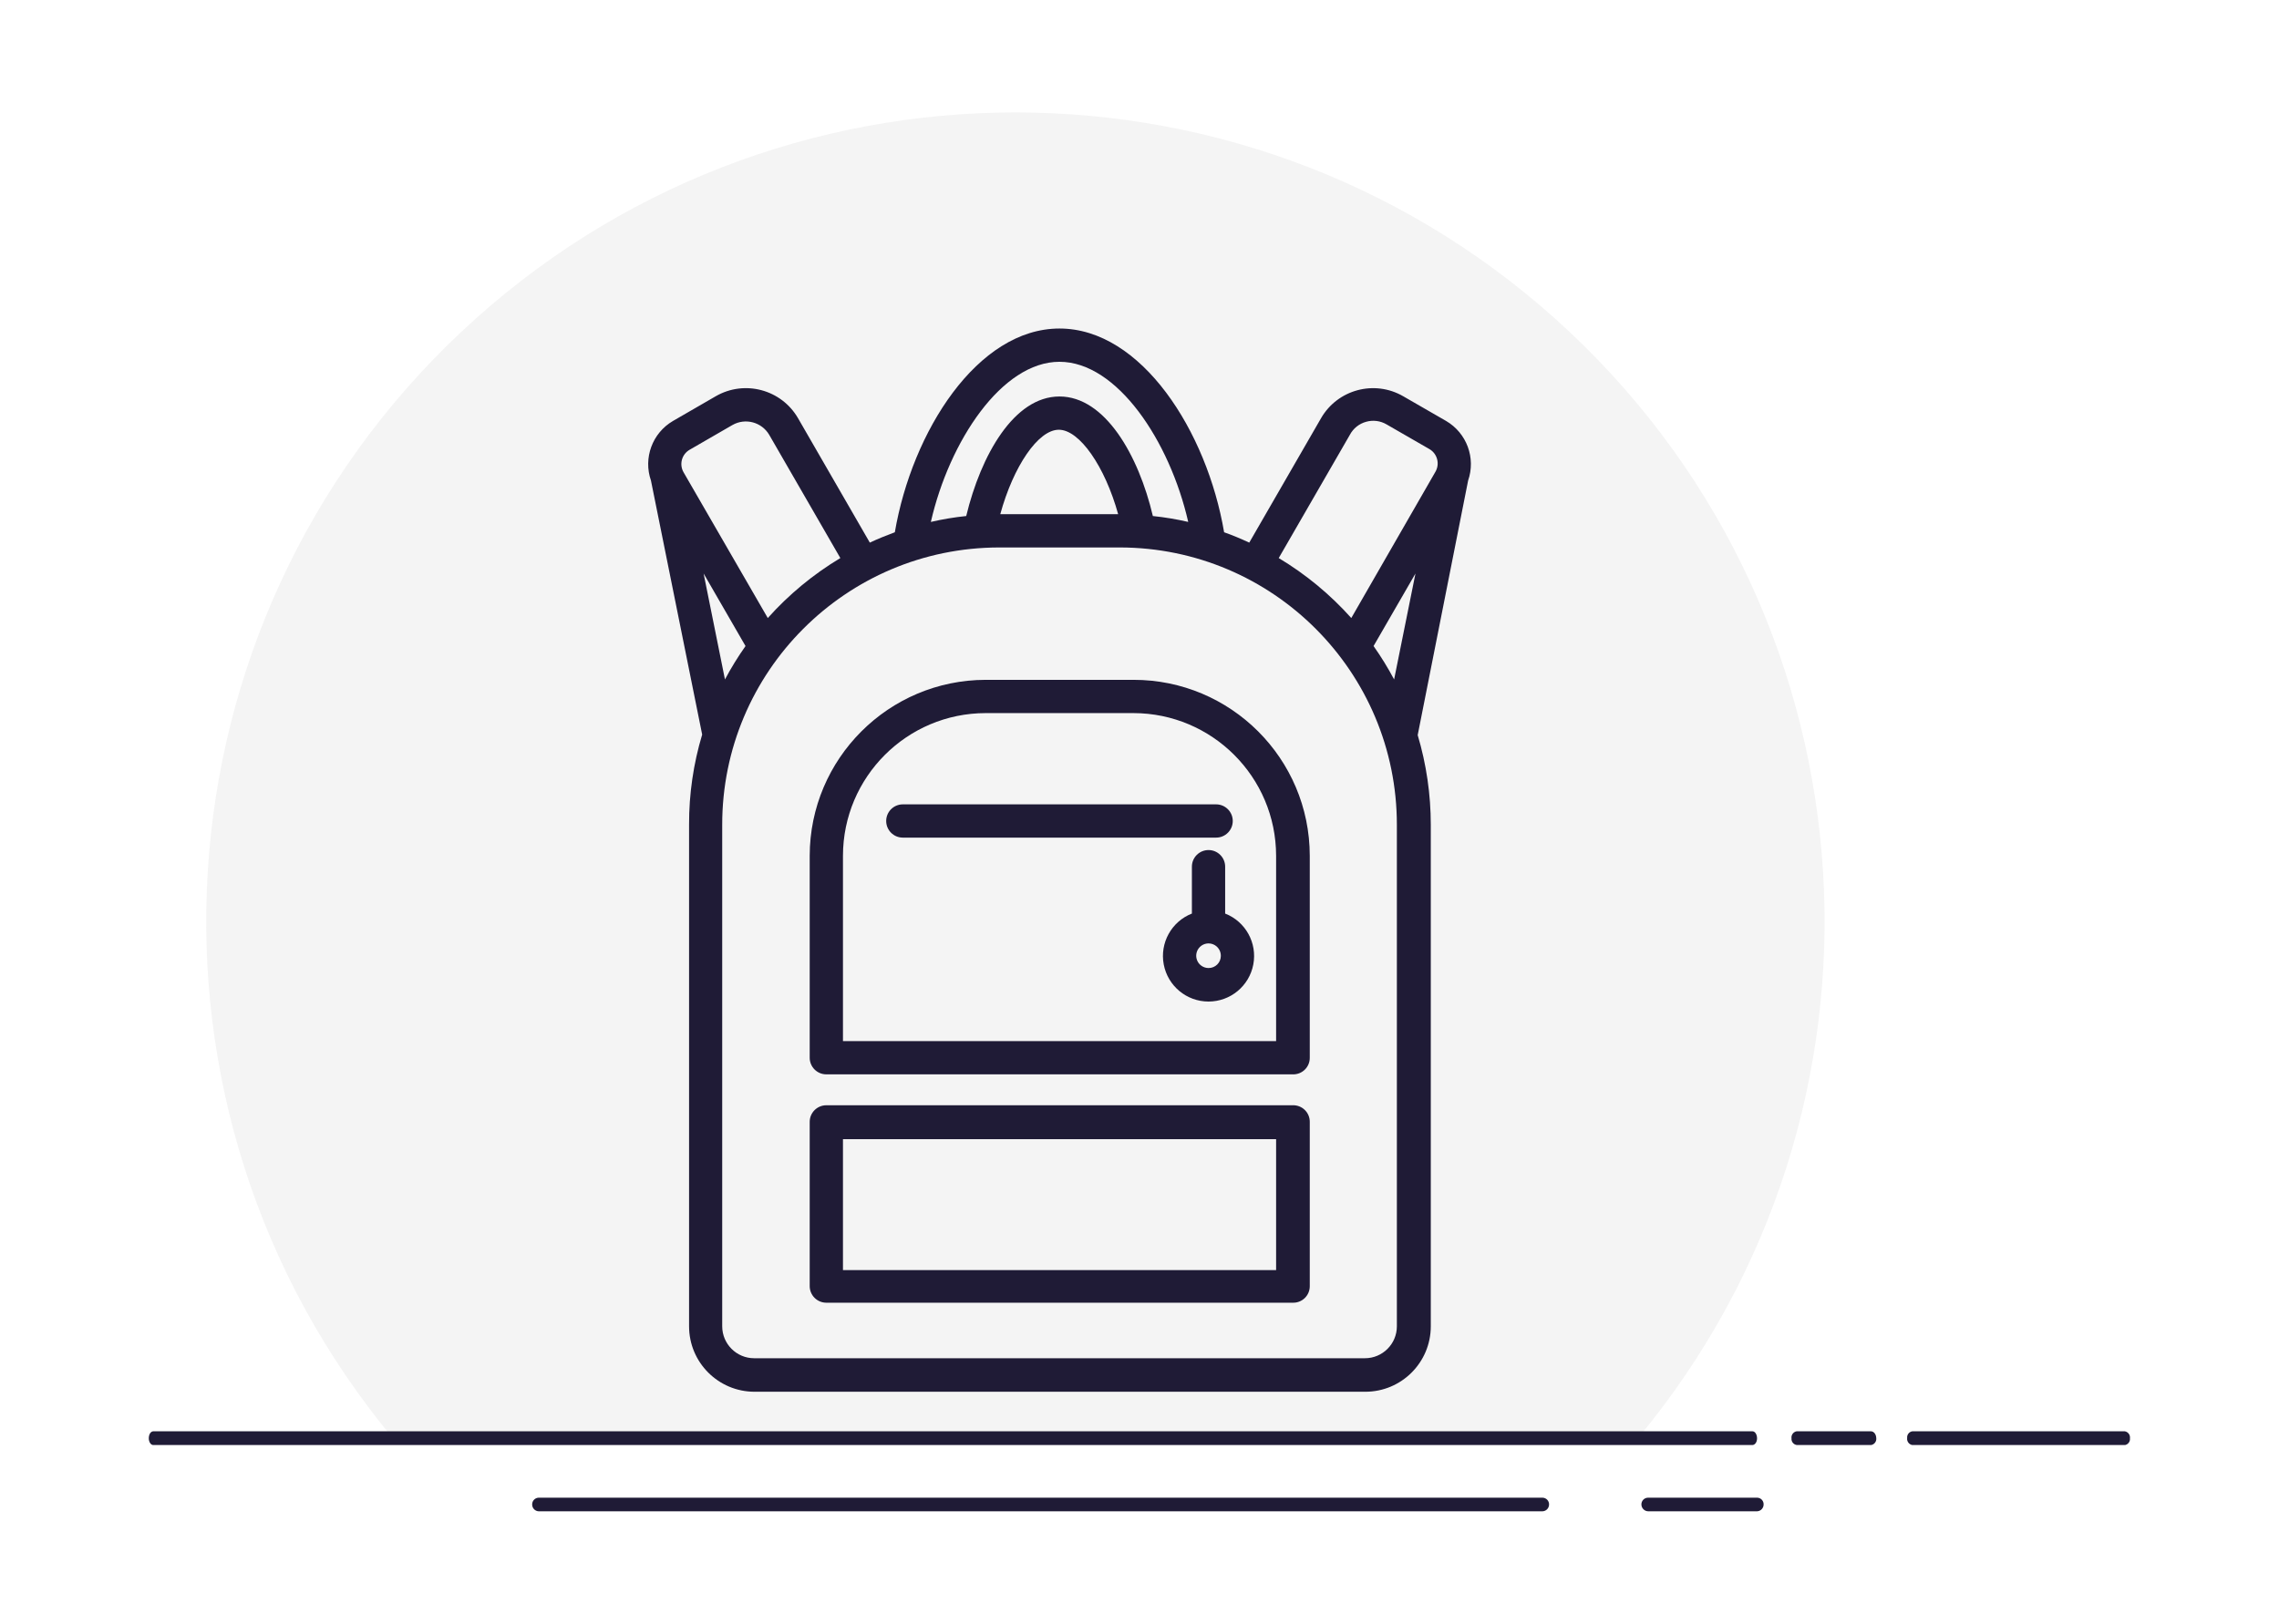
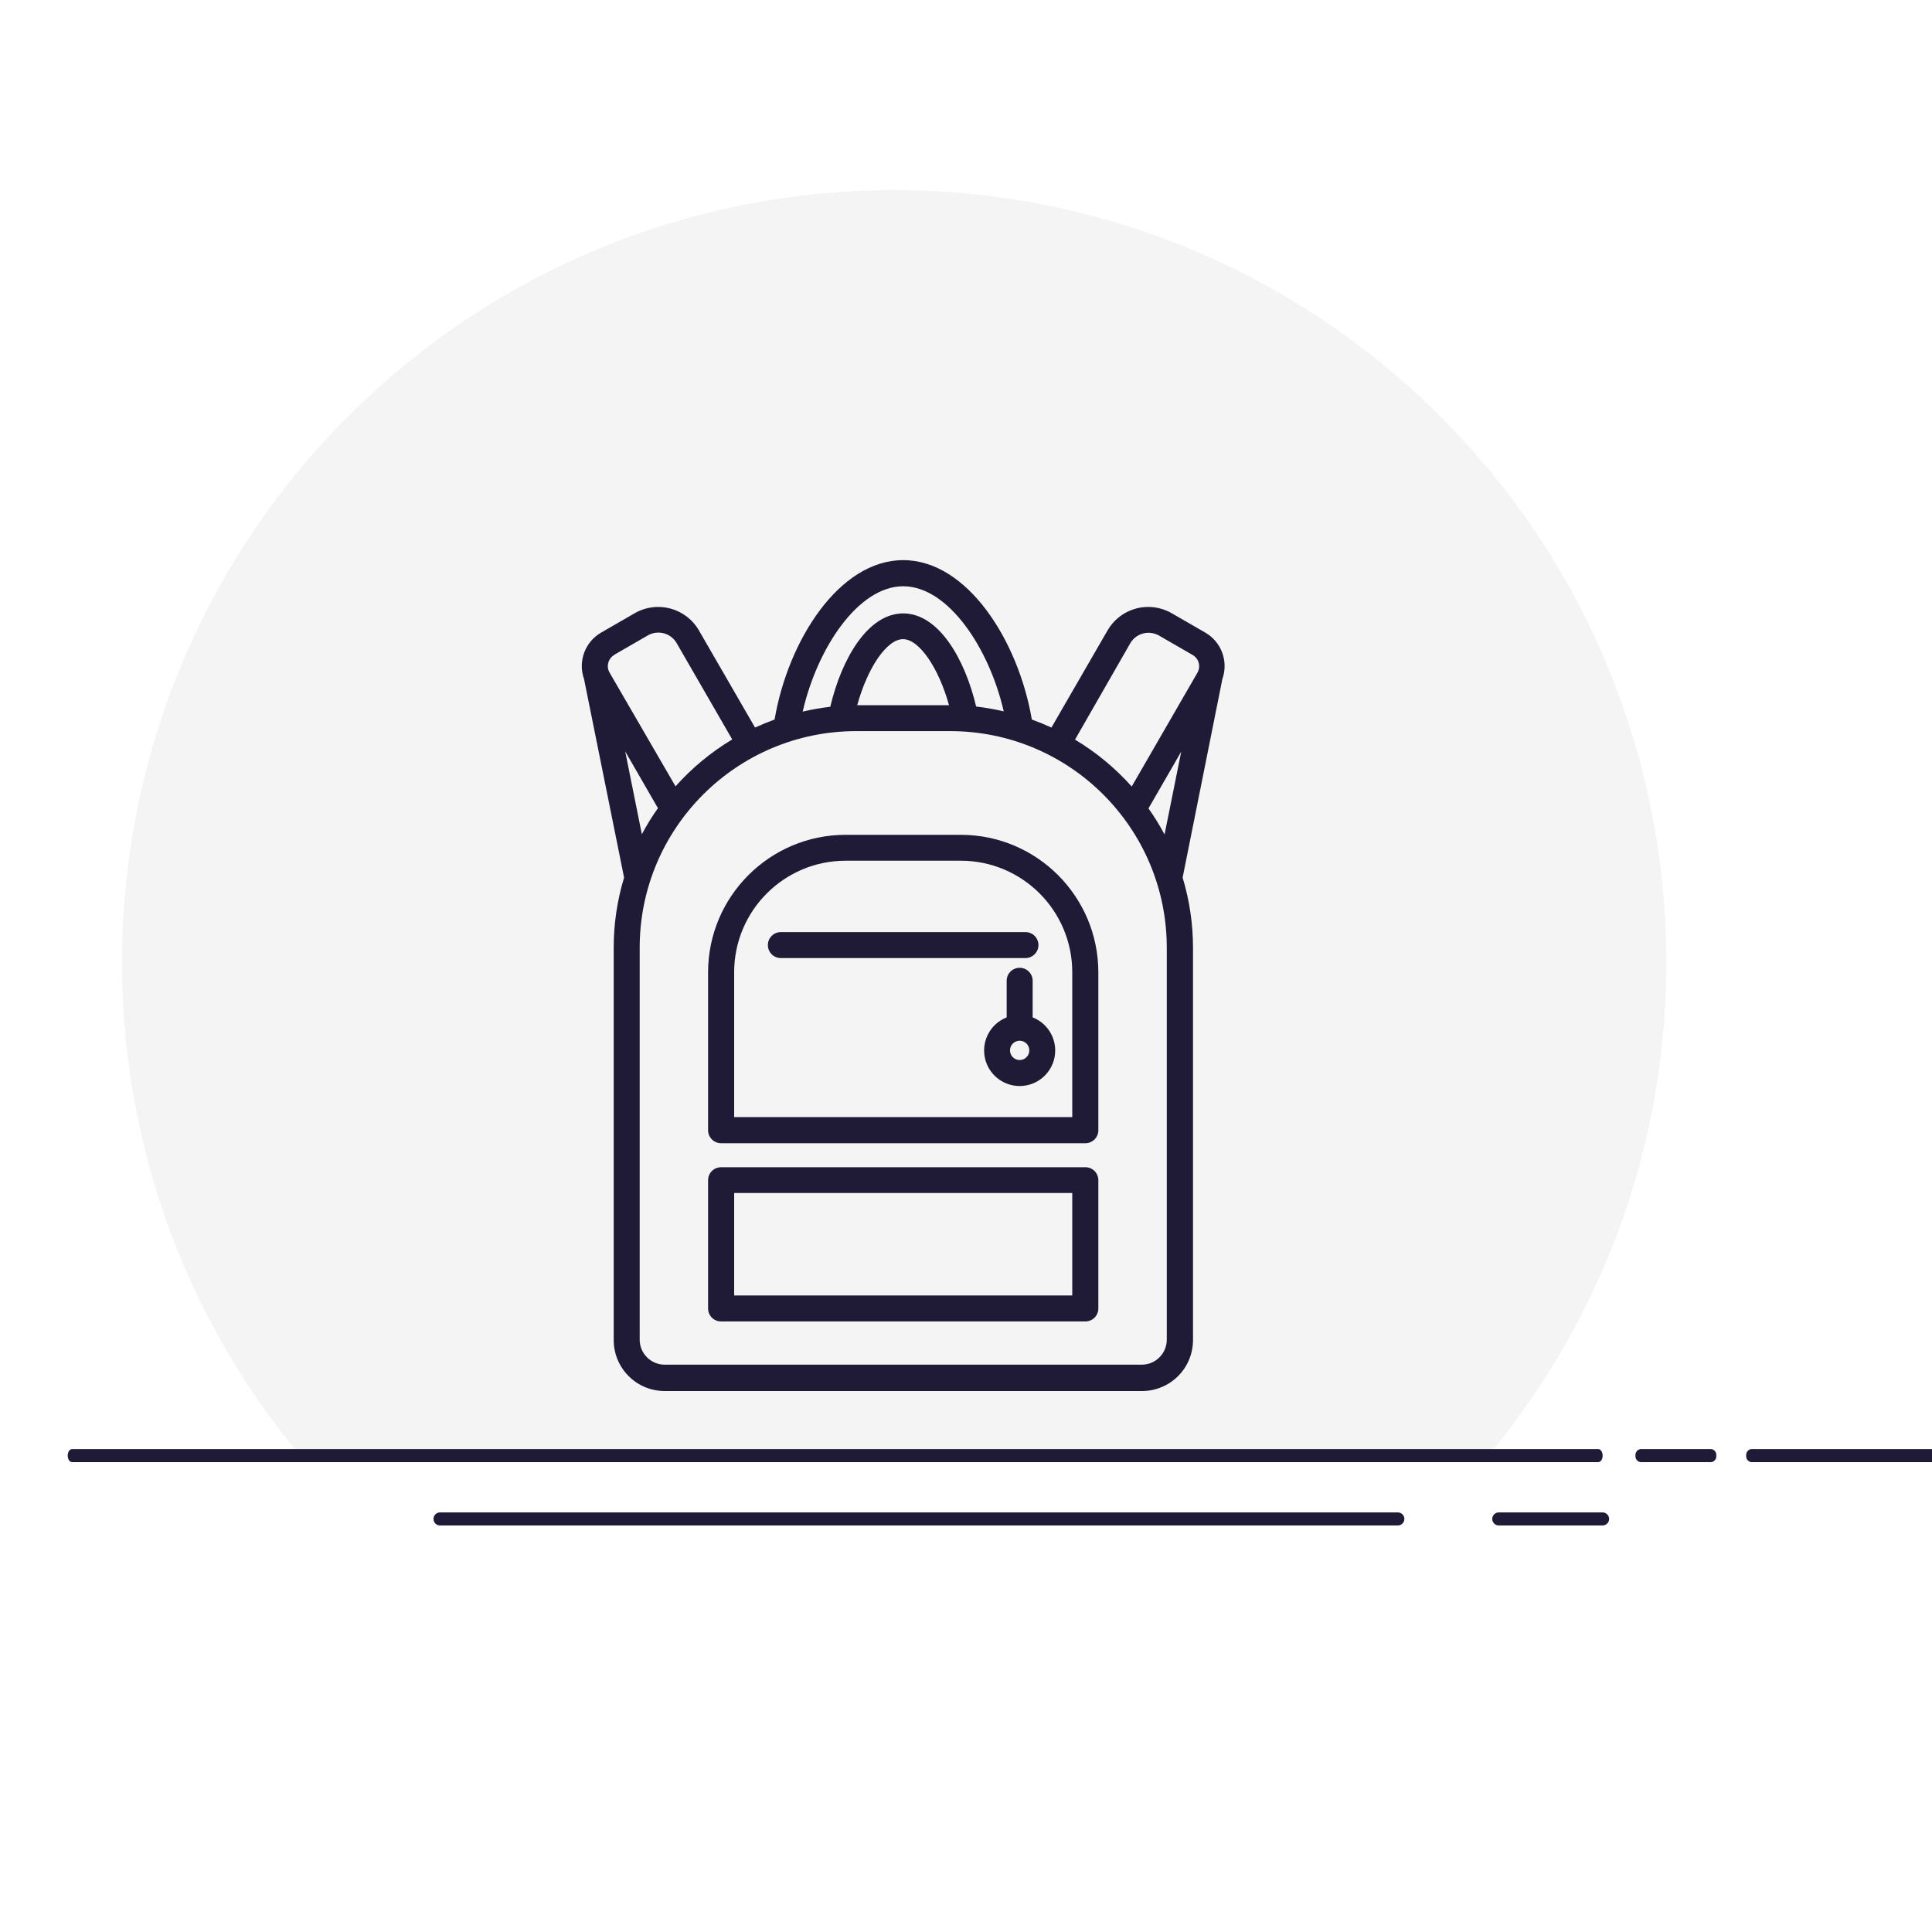
- <svg xmlns="http://www.w3.org/2000/svg" id="Capa_1" data-name="Capa 1" width="174" height="124" viewBox="0 0 174 124">
+ <svg xmlns="http://www.w3.org/2000/svg" id="Capa_1" data-name="Capa 1" width="400" height="400" viewBox="0 0 400 400">
  <defs>
    <style>
      .cls-1 {
        fill: #f4f4f4;
      }

      .cls-2 {
        fill: #1f1b36;
      }
    </style>
  </defs>
+   <g id="Grupo_279" data-name="Grupo 279">
+     <g id="Sustracción_2" data-name="Sustracción 2">
+       <path id="Trazado_402" data-name="Trazado 402" class="cls-1" d="M308.13,301.38h-246a159.88,159.88,0,1,1,246,0Z" />
+     </g>
+     <g id="Grupo_261" data-name="Grupo 261">
+       <path id="Trazado_481" data-name="Trazado 481" class="cls-2" d="M331.8,315.83H310.34a1.35,1.35,0,0,1-.07-2.7H331.8a1.35,1.35,0,0,1,0,2.7Z" />
+     </g>
+     <g id="Grupo_262" data-name="Grupo 262">
+       <path id="Trazado_482" data-name="Trazado 482" class="cls-2" d="M289.41,315.83H91.1a1.35,1.35,0,0,1,0-2.7H289.41a1.35,1.35,0,0,1,0,2.7Z" />
+     </g>
+     <g id="Grupo_255" data-name="Grupo 255">
+       <g id="Grupo_252" data-name="Grupo 252">
+         <path id="Trazado_473" data-name="Trazado 473" class="cls-2" d="M404.53,302.72h-42a1.25,1.25,0,0,1-1-1.39,1.23,1.23,0,0,1,1-1.31h42a1.25,1.25,0,0,1,1,1.39A1.23,1.23,0,0,1,404.53,302.72Z" />
+       </g>
+       <g id="Grupo_253" data-name="Grupo 253">
+         <path id="Trazado_474" data-name="Trazado 474" class="cls-2" d="M354.29,302.72H339.67a1.2,1.2,0,0,1-1.06-1.31,1.24,1.24,0,0,1,1-1.39h14.67a1.2,1.2,0,0,1,1.06,1.31,1.24,1.24,0,0,1-1,1.39Z" />
+       </g>
+       <g id="Grupo_254" data-name="Grupo 254">
+         <path id="Trazado_475" data-name="Trazado 475" class="cls-2" d="M330.91,302.72h-316c-.5,0-.9-.64-.89-1.39s.41-1.29.89-1.31h316c.51,0,.91.64.9,1.39s-.41,1.29-.9,1.31Z" />
+       </g>
+     </g>
+   </g>
  <g>
-     <path id="Trazado_402" data-name="Trazado 402" class="cls-1" d="M125,109.84H30a61.78,61.78,0,1,1,95.05,0Z" />
-     <path id="Trazado_481" data-name="Trazado 481" class="cls-2" d="M134.15,115.42h-8.29a.53.53,0,0,1-.54-.51.51.51,0,0,1,.51-.53h8.32a.5.5,0,0,1,.5.53A.52.52,0,0,1,134.15,115.42Z" />
-     <path id="Trazado_482" data-name="Trazado 482" class="cls-2" d="M117.77,115.42H41.13a.52.52,0,0,1-.5-.54.51.51,0,0,1,.5-.5h76.64a.51.51,0,0,1,.5.53A.52.52,0,0,1,117.77,115.42Z" />
-     <g id="Grupo_252" data-name="Grupo 252">
-       <path id="Trazado_473" data-name="Trazado 473" class="cls-2" d="M162.25,110.36H146a.48.48,0,0,1-.39-.54.47.47,0,0,1,.39-.51h16.23a.48.48,0,0,1,.39.54A.47.47,0,0,1,162.25,110.36Z" />
-     </g>
-     <g id="Grupo_253" data-name="Grupo 253">
-       <path id="Trazado_474" data-name="Trazado 474" class="cls-2" d="M142.84,110.36h-5.65a.47.47,0,0,1-.41-.51.48.48,0,0,1,.39-.54h5.67c.22,0,.4.22.41.51a.48.48,0,0,1-.39.54Z" />
-     </g>
-     <g id="Grupo_254" data-name="Grupo 254">
-       <path id="Trazado_475" data-name="Trazado 475" class="cls-2" d="M133.8,110.36H11.7c-.19,0-.35-.25-.34-.54s.15-.5.34-.51H133.8c.2,0,.35.25.35.54s-.16.5-.35.51Z" />
-     </g>
-     <path class="cls-2" d="M86.53,51.92H75.26A13.46,13.46,0,0,0,61.82,65.36V80.78a1.27,1.27,0,0,0,1.27,1.27H98.7A1.26,1.26,0,0,0,100,80.78V65.36A13.45,13.45,0,0,0,86.53,51.92Zm10.9,27.59H64.36V65.36a10.91,10.91,0,0,1,10.9-10.9H86.53a10.91,10.91,0,0,1,10.9,10.9Z" />
-     <path class="cls-2" d="M98.7,84.41H63.09a1.27,1.27,0,0,0-1.27,1.27V98.22a1.27,1.27,0,0,0,1.27,1.27H98.7A1.26,1.26,0,0,0,100,98.22V85.68A1.26,1.26,0,0,0,98.7,84.41ZM97.43,97H64.36V87H97.43Z" />
-     <path class="cls-2" d="M94.12,62.7a1.27,1.27,0,0,0-1.27-1.27H68.93a1.27,1.27,0,0,0,0,2.54H92.85A1.27,1.27,0,0,0,94.12,62.7Z" />
-     <path class="cls-2" d="M112.09,36.7a3.82,3.82,0,0,0-1.68-4.55l-3.28-1.89a4.59,4.59,0,0,0-6.27,1.68l-5.48,9.5c-.63-.29-1.26-.56-1.92-.79-1.31-7.71-6.31-15.56-12.57-15.56S69.64,32.94,68.32,40.65c-.65.24-1.29.5-1.91.79l-5.48-9.5a4.6,4.6,0,0,0-6.28-1.68l-3.27,1.89A3.82,3.82,0,0,0,49.7,36.7l3.91,19.4a23.62,23.62,0,0,0-1,6.86v38.33a5,5,0,0,0,5,5h46.63a5,5,0,0,0,5-5V63a24,24,0,0,0-1-6.86Zm-7.22,12.64,3.2-5.54-1.63,8.09A23.54,23.54,0,0,0,104.87,49.34Zm-1.81-16.13a2,2,0,0,1,1.25-1,2,2,0,0,1,1.55.2l3.28,1.89a1.27,1.27,0,0,1,.46,1.72L103.17,47.2a23.94,23.94,0,0,0-5.54-4.58ZM80.89,27.63c4.41,0,8.42,6.06,9.83,12.23a22,22,0,0,0-2.7-.45c-1.09-4.64-3.65-9.13-7.13-9.13s-6,4.49-7.12,9.13a21.72,21.72,0,0,0-2.7.45C72.48,33.69,76.49,27.63,80.89,27.63Zm4.48,11.64h-9c1-3.65,2.89-6.45,4.47-6.45S84.36,35.62,85.37,39.27ZM52.65,34.35l3.27-1.89a2.07,2.07,0,0,1,2.81.75l5.43,9.41a23.94,23.94,0,0,0-5.54,4.58L52.19,36.07A1.26,1.26,0,0,1,52.65,34.35Zm1.07,9.45,3.2,5.54a23.54,23.54,0,0,0-1.57,2.55Zm52.93,57.49a2.44,2.44,0,0,1-2.44,2.44H57.58a2.44,2.44,0,0,1-2.44-2.44V63A21.17,21.17,0,0,1,76.29,41.81H85.5A21.18,21.18,0,0,1,106.65,63Z" />
-     <path class="cls-2" d="M93.54,66.19a1.27,1.27,0,0,0-2.54,0v3.58a3.48,3.48,0,1,0,2.54,0Zm-1.27,7.74a.94.94,0,1,1,.94-.93A.93.93,0,0,1,92.27,73.93Z" />
+     <path class="cls-2" d="M199,172.84H175.06A28.5,28.5,0,0,0,146.6,201.3V234a2.69,2.69,0,0,0,2.69,2.69h75.42A2.68,2.68,0,0,0,227.4,234V201.3A28.49,28.49,0,0,0,199,172.84ZM222,231.28H152v-30a23.1,23.1,0,0,1,23.08-23.08H199A23.1,23.1,0,0,1,222,201.3Z" />
+     <path class="cls-2" d="M224.71,241.66H149.29a2.69,2.69,0,0,0-2.69,2.69V270.9a2.69,2.69,0,0,0,2.69,2.69h75.42a2.68,2.68,0,0,0,2.69-2.69V244.35A2.68,2.68,0,0,0,224.71,241.66ZM222,268.21H152V247h70Z" />
+     <path class="cls-2" d="M215,195.67a2.69,2.69,0,0,0-2.69-2.69H161.67a2.69,2.69,0,1,0,0,5.38h50.67A2.7,2.7,0,0,0,215,195.67Z" />
+     <path class="cls-2" d="M253.08,140.58a8,8,0,0,0-3.56-9.62l-6.93-4a9.72,9.72,0,0,0-13.29,3.57l-11.61,20.1c-1.33-.6-2.68-1.16-4.06-1.66-2.79-16.34-13.37-33-26.63-33s-23.84,16.62-26.63,33c-1.38.5-2.73,1.06-4.05,1.66l-11.61-20.1a9.74,9.74,0,0,0-13.3-3.57l-6.93,4a8,8,0,0,0-3.56,9.63l8.29,41.11a49.77,49.77,0,0,0-2.15,14.52v81.2A10.56,10.56,0,0,0,137.61,288H236.4A10.56,10.56,0,0,0,247,277.42v-81.2a50.1,50.1,0,0,0-2.15-14.52Zm-15.3,26.79,6.78-11.75-3.45,17.15A49.51,49.51,0,0,0,237.78,167.37ZM234,133.2a4.37,4.37,0,0,1,6-1.59l6.93,4a2.68,2.68,0,0,1,1,3.64l-13.62,23.59a50.56,50.56,0,0,0-11.74-9.71ZM187,121.38c9.33,0,17.82,12.84,20.81,25.9a51.14,51.14,0,0,0-5.71-1C199.79,136.49,194.37,127,187,127s-12.79,9.5-15.1,19.33a51.14,51.14,0,0,0-5.71,1C169.18,134.22,177.67,121.38,187,121.38ZM196.48,146h-19c2.13-7.75,6.13-13.67,9.48-13.67S194.35,138.29,196.48,146Zm-69.31-10.43,6.93-4a4.37,4.37,0,0,1,6,1.59l11.5,19.93a50.77,50.77,0,0,0-11.74,9.71L126.2,139.25A2.67,2.67,0,0,1,127.17,135.61Zm2.27,20,6.78,11.75a49.51,49.51,0,0,0-3.33,5.4Zm112.13,121.8a5.18,5.18,0,0,1-5.17,5.17H137.61a5.18,5.18,0,0,1-5.17-5.17v-81.2a44.85,44.85,0,0,1,44.8-44.8h19.52a44.86,44.86,0,0,1,44.81,44.8Z" />
+     <path class="cls-2" d="M213.8,203.06a2.69,2.69,0,0,0-5.38,0v7.58a7.36,7.36,0,1,0,5.38,0Zm-2.69,16.41a2,2,0,1,1,2-2A2,2,0,0,1,211.11,219.47Z" />
  </g>
</svg>
